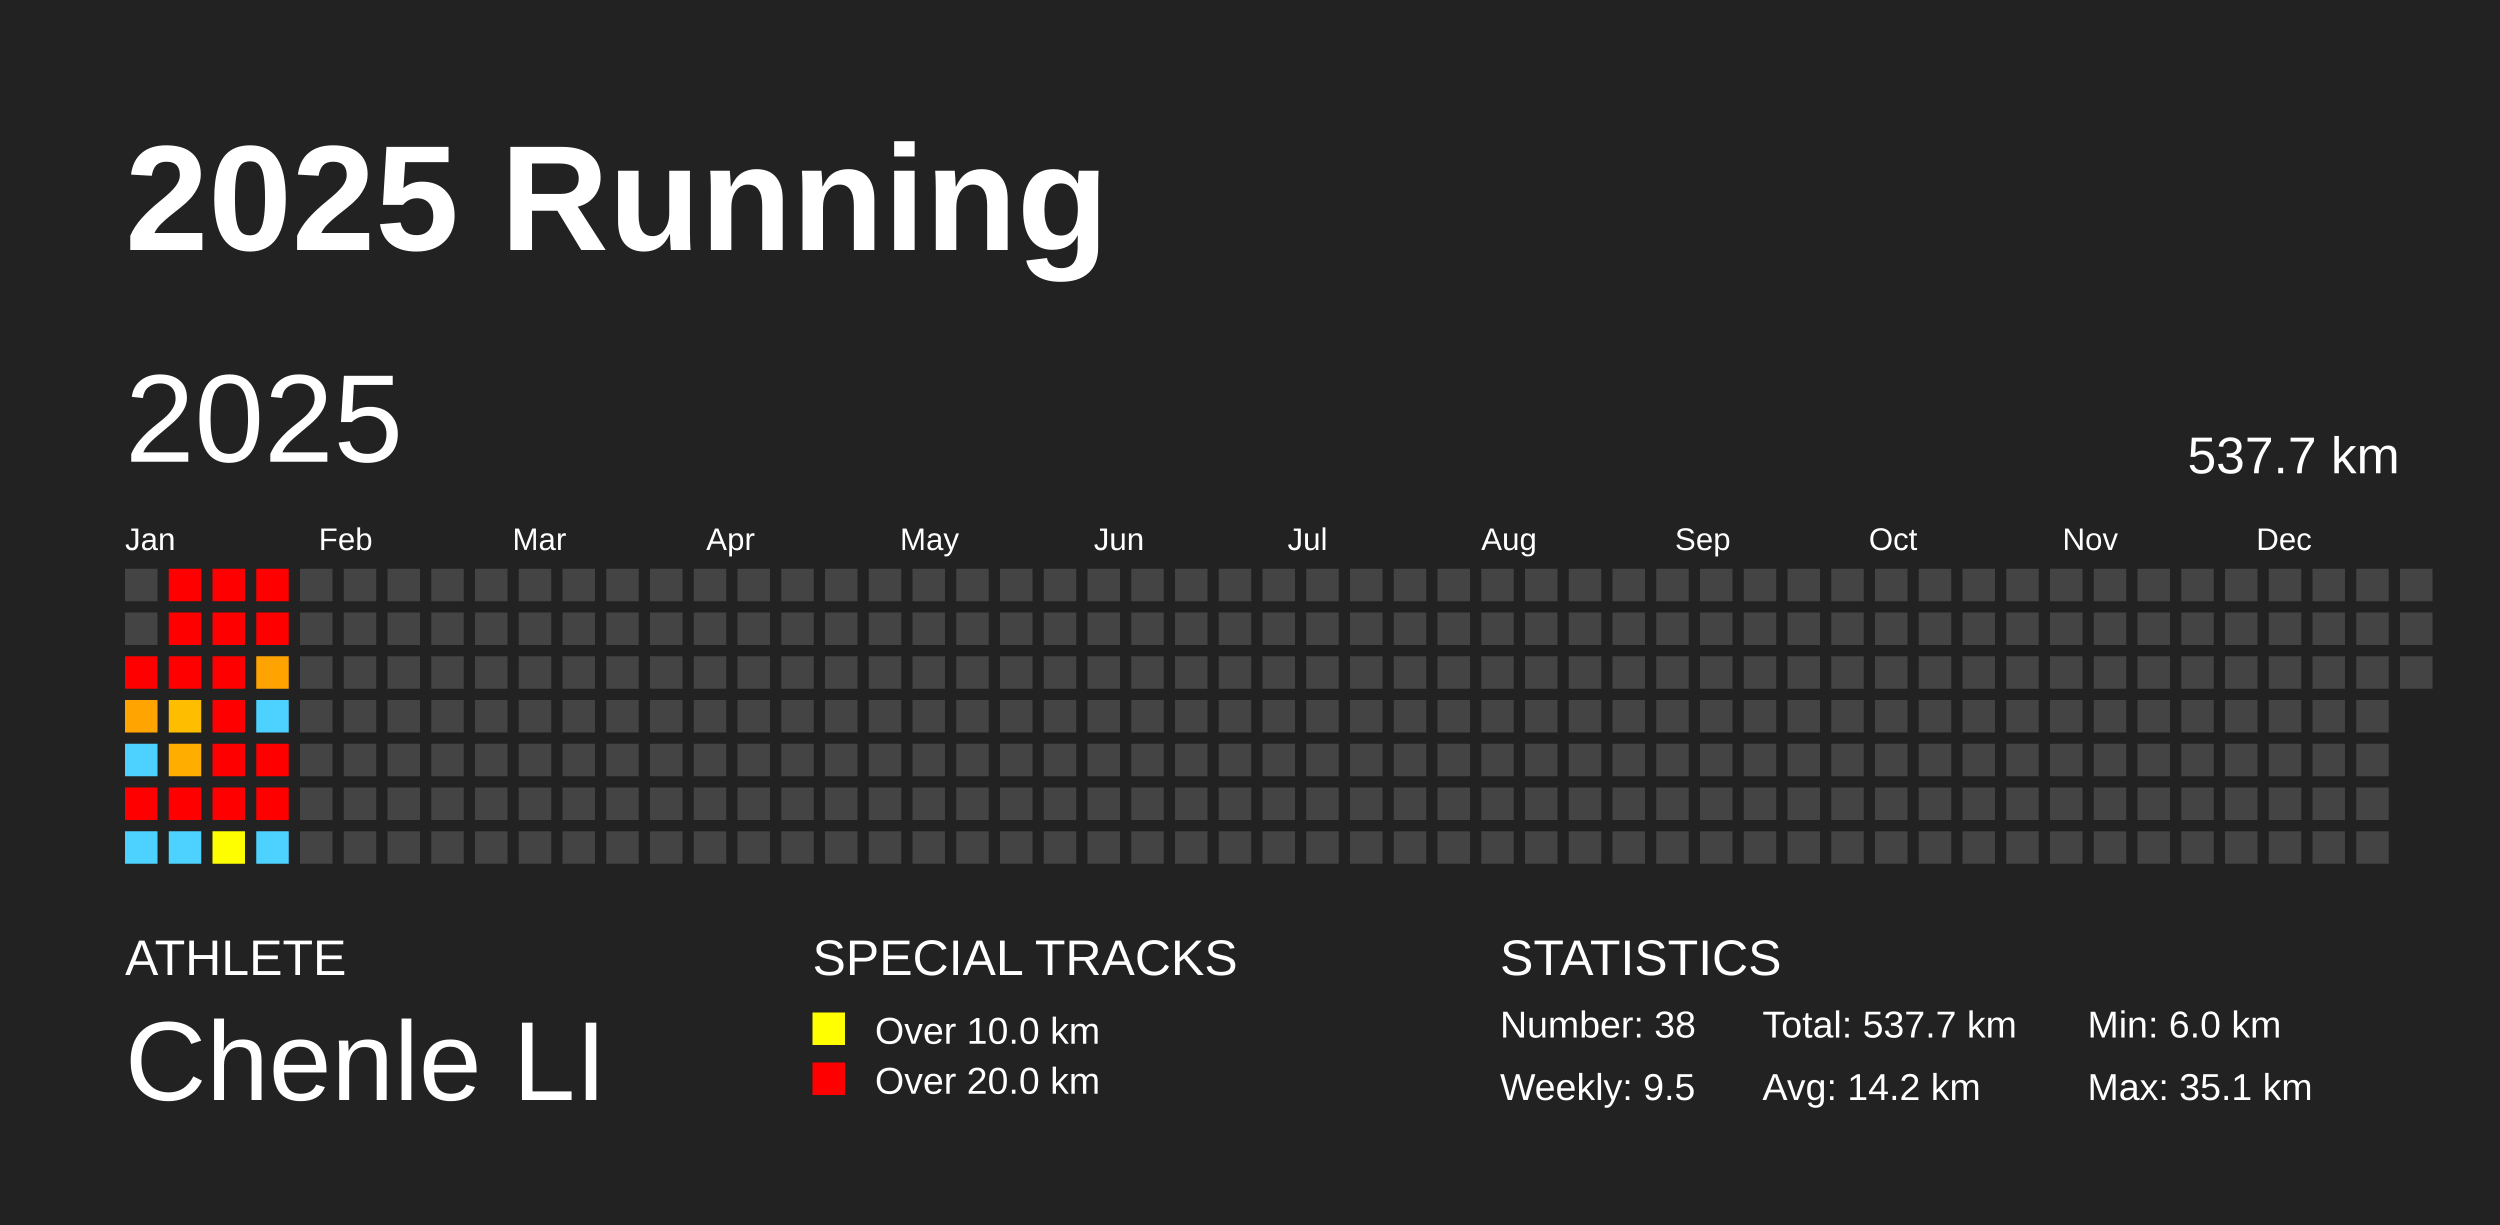
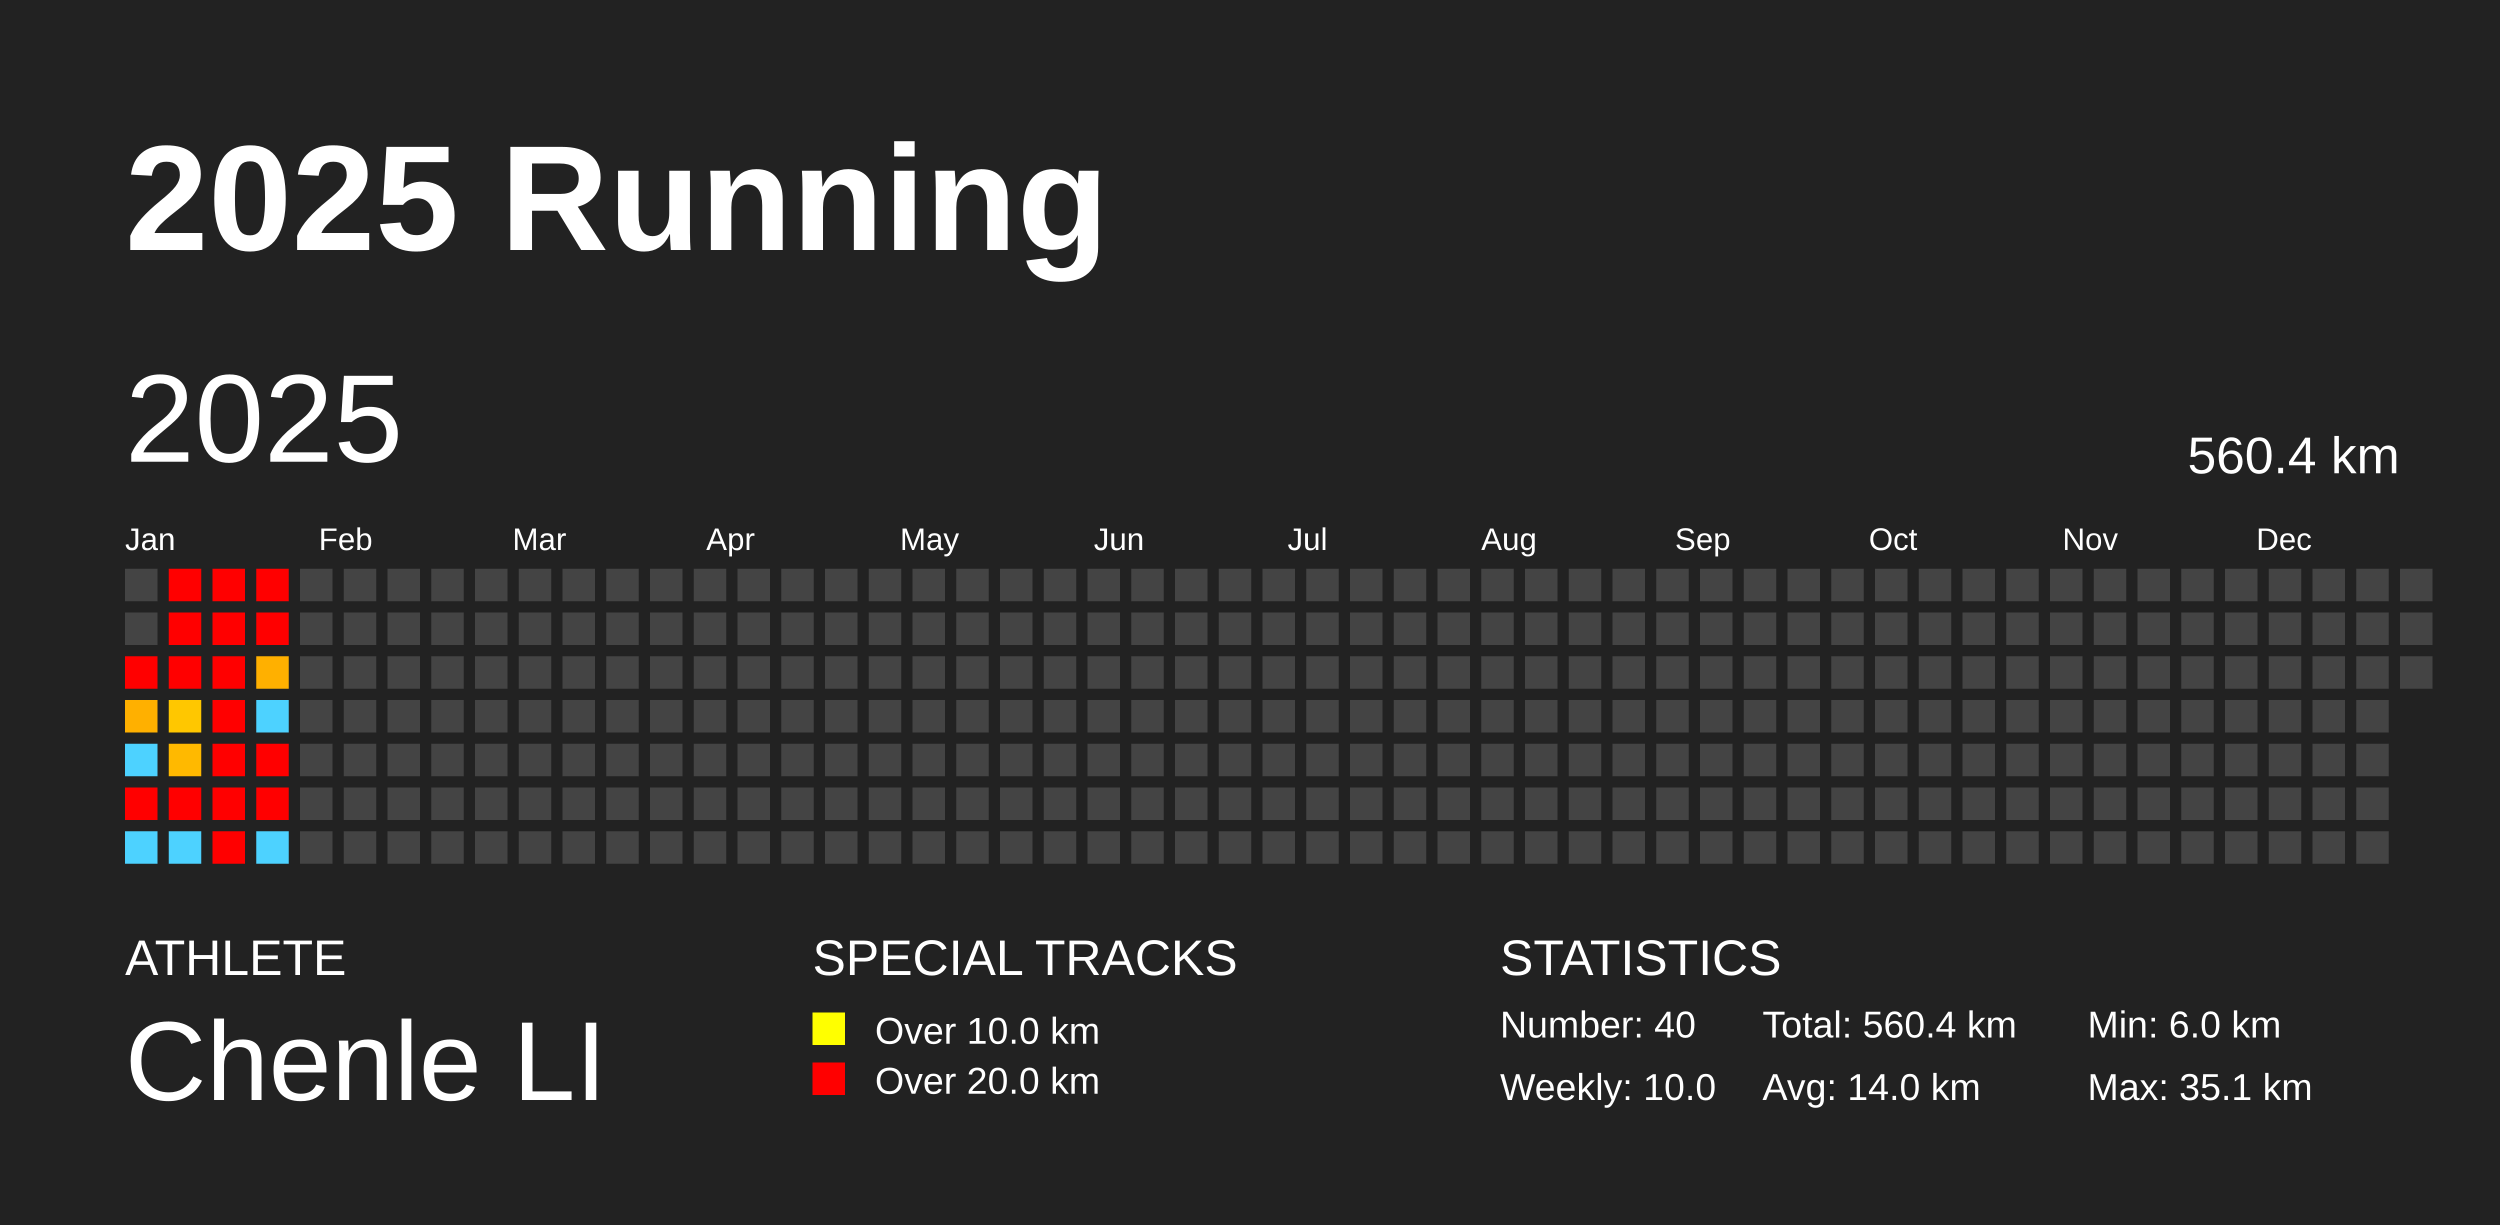
<svg xmlns="http://www.w3.org/2000/svg" baseProfile="full" height="98mm" version="1.1" viewBox="0,0,200,98" width="200mm">
  <defs />
  <rect fill="#222222" height="98" width="200" x="0" y="0" />
  <text fill="#FFFFFF" style="font-size:12px; font-family:Arial; font-weight:bold;" x="10" y="20">2025 Running</text>
  <text fill="#FFFFFF" style="font-size:4px; font-family:Arial" x="10" y="78">ATHLETE</text>
  <text fill="#FFFFFF" style="font-size:9px; font-family:Arial" x="10" y="88">Chenle LI</text>
  <text fill="#FFFFFF" style="font-size:4px; font-family:Arial" x="65" y="78">SPECIAL TRACKS</text>
  <rect fill="yellow" height="2.6" width="2.6" x="65" y="81" />
  <text fill="#FFFFFF" style="font-size:3px; font-family:Arial" x="70" y="83.5">Over 10.0 km</text>
  <rect fill="red" height="2.6" width="2.6" x="65" y="85" />
  <text fill="#FFFFFF" style="font-size:3px; font-family:Arial" x="70" y="87.5">Over 20.0 km</text>
  <text fill="#FFFFFF" style="font-size:4px; font-family:Arial" x="120" y="78">STATISTICS</text>
-   <text fill="#FFFFFF" style="font-size:3px; font-family:Arial" x="120" y="83">Number: 38</text>
-   <text fill="#FFFFFF" style="font-size:3px; font-family:Arial" x="120" y="88">Weekly: 9.5</text>
-   <text fill="#FFFFFF" style="font-size:3px; font-family:Arial" x="141" y="83">Total: 537.7 km</text>
-   <text fill="#FFFFFF" style="font-size:3px; font-family:Arial" x="141" y="88">Avg: 14.2 km</text>
+   <text fill="#FFFFFF" style="font-size:3px; font-family:Arial" x="120" y="83">Number: 40</text>
+   <text fill="#FFFFFF" style="font-size:3px; font-family:Arial" x="120" y="88">Weekly: 10.0</text>
+   <text fill="#FFFFFF" style="font-size:3px; font-family:Arial" x="141" y="83">Total: 560.4 km</text>
+   <text fill="#FFFFFF" style="font-size:3px; font-family:Arial" x="141" y="88">Avg: 14.0 km</text>
  <text fill="#FFFFFF" style="font-size:3px; font-family:Arial" x="167" y="83">Min: 6.0 km</text>
  <text fill="#FFFFFF" style="font-size:3px; font-family:Arial" x="167" y="88">Max: 35.1 km</text>
  <text dominant-baseline="hanging" fill="#FFFFFF" style="font-size:10.0px; font-family:Arial;" x="10" y="30">2025</text>
-   <text dominant-baseline="hanging" fill="#FFFFFF" style="font-size:4.125px; font-family:Arial;" x="175" y="35">537.7 km</text>
+   <text dominant-baseline="hanging" fill="#FFFFFF" style="font-size:4.125px; font-family:Arial;" x="175" y="35">560.4 km</text>
  <text fill="#FFFFFF" style="font-size:2.5px; font-family:Arial" x="10.0" y="44">Jan</text>
  <text fill="#FFFFFF" style="font-size:2.5px; font-family:Arial" x="25.5" y="44">Feb</text>
  <text fill="#FFFFFF" style="font-size:2.5px; font-family:Arial" x="41.0" y="44">Mar</text>
  <text fill="#FFFFFF" style="font-size:2.5px; font-family:Arial" x="56.5" y="44">Apr</text>
  <text fill="#FFFFFF" style="font-size:2.5px; font-family:Arial" x="72.0" y="44">May</text>
  <text fill="#FFFFFF" style="font-size:2.5px; font-family:Arial" x="87.5" y="44">Jun</text>
  <text fill="#FFFFFF" style="font-size:2.5px; font-family:Arial" x="103.0" y="44">Jul</text>
  <text fill="#FFFFFF" style="font-size:2.5px; font-family:Arial" x="118.5" y="44">Aug</text>
  <text fill="#FFFFFF" style="font-size:2.5px; font-family:Arial" x="134.0" y="44">Sep</text>
  <text fill="#FFFFFF" style="font-size:2.5px; font-family:Arial" x="149.5" y="44">Oct</text>
  <text fill="#FFFFFF" style="font-size:2.5px; font-family:Arial" x="165.0" y="44">Nov</text>
  <text fill="#FFFFFF" style="font-size:2.5px; font-family:Arial" x="180.5" y="44">Dec</text>
  <rect fill="#444444" height="2.6" width="2.6" x="10.0" y="45.5" />
  <rect fill="#444444" height="2.6" width="2.6" x="10.0" y="49.0" />
  <rect fill="red" height="2.6" width="2.6" x="10.0" y="52.5" />
-   <rect fill="#ffa400" height="2.6" width="2.6" x="10.0" y="56.0" />
+   <rect fill="#ffb000" height="2.6" width="2.6" x="10.0" y="56.0" />
  <rect fill="#4dd2ff" height="2.6" width="2.6" x="10.0" y="59.5" />
  <rect fill="red" height="2.6" width="2.6" x="10.0" y="63.0" />
  <rect fill="#4dd2ff" height="2.6" width="2.6" x="10.0" y="66.5" />
  <rect fill="red" height="2.6" width="2.6" x="13.5" y="45.5" />
  <rect fill="red" height="2.6" width="2.6" x="13.5" y="49.0" />
  <rect fill="red" height="2.6" width="2.6" x="13.5" y="52.5" />
-   <rect fill="#ffbd00" height="2.6" width="2.6" x="13.5" y="56.0" />
-   <rect fill="#ffae00" height="2.6" width="2.6" x="13.5" y="59.5" />
+   <rect fill="#ffc700" height="2.6" width="2.6" x="13.5" y="56.0" />
+   <rect fill="#ffb900" height="2.6" width="2.6" x="13.5" y="59.5" />
  <rect fill="red" height="2.6" width="2.6" x="13.5" y="63.0" />
  <rect fill="#4dd2ff" height="2.6" width="2.6" x="13.5" y="66.5" />
  <rect fill="red" height="2.6" width="2.6" x="17.0" y="45.5" />
  <rect fill="red" height="2.6" width="2.6" x="17.0" y="49.0" />
  <rect fill="red" height="2.6" width="2.6" x="17.0" y="52.5" />
  <rect fill="red" height="2.6" width="2.6" x="17.0" y="56.0" />
  <rect fill="red" height="2.6" width="2.6" x="17.0" y="59.5" />
  <rect fill="red" height="2.6" width="2.6" x="17.0" y="63.0" />
-   <rect fill="#fffe00" height="2.6" width="2.6" x="17.0" y="66.5" />
+   <rect fill="red" height="2.6" width="2.6" x="17.0" y="66.5" />
  <rect fill="red" height="2.6" width="2.6" x="20.5" y="45.5" />
  <rect fill="red" height="2.6" width="2.6" x="20.5" y="49.0" />
-   <rect fill="#ffa300" height="2.6" width="2.6" x="20.5" y="52.5" />
+   <rect fill="#ffb000" height="2.6" width="2.6" x="20.5" y="52.5" />
  <rect fill="#4dd2ff" height="2.6" width="2.6" x="20.5" y="56.0" />
  <rect fill="red" height="2.6" width="2.6" x="20.5" y="59.5" />
  <rect fill="red" height="2.6" width="2.6" x="20.5" y="63.0" />
  <rect fill="#4dd2ff" height="2.6" width="2.6" x="20.5" y="66.5" />
  <rect fill="#444444" height="2.6" width="2.6" x="24.0" y="45.5" />
  <rect fill="#444444" height="2.6" width="2.6" x="24.0" y="49.0" />
  <rect fill="#444444" height="2.6" width="2.6" x="24.0" y="52.5" />
  <rect fill="#444444" height="2.6" width="2.6" x="24.0" y="56.0" />
  <rect fill="#444444" height="2.6" width="2.6" x="24.0" y="59.5" />
  <rect fill="#444444" height="2.6" width="2.6" x="24.0" y="63.0" />
  <rect fill="#444444" height="2.6" width="2.6" x="24.0" y="66.5" />
  <rect fill="#444444" height="2.6" width="2.6" x="27.5" y="45.5" />
  <rect fill="#444444" height="2.6" width="2.6" x="27.5" y="49.0" />
  <rect fill="#444444" height="2.6" width="2.6" x="27.5" y="52.5" />
  <rect fill="#444444" height="2.6" width="2.6" x="27.5" y="56.0" />
  <rect fill="#444444" height="2.6" width="2.6" x="27.5" y="59.5" />
  <rect fill="#444444" height="2.6" width="2.6" x="27.5" y="63.0" />
  <rect fill="#444444" height="2.6" width="2.6" x="27.5" y="66.5" />
  <rect fill="#444444" height="2.6" width="2.6" x="31.0" y="45.5" />
  <rect fill="#444444" height="2.6" width="2.6" x="31.0" y="49.0" />
  <rect fill="#444444" height="2.6" width="2.6" x="31.0" y="52.5" />
  <rect fill="#444444" height="2.6" width="2.6" x="31.0" y="56.0" />
  <rect fill="#444444" height="2.6" width="2.6" x="31.0" y="59.5" />
  <rect fill="#444444" height="2.6" width="2.6" x="31.0" y="63.0" />
  <rect fill="#444444" height="2.6" width="2.6" x="31.0" y="66.5" />
  <rect fill="#444444" height="2.6" width="2.6" x="34.5" y="45.5" />
  <rect fill="#444444" height="2.6" width="2.6" x="34.5" y="49.0" />
  <rect fill="#444444" height="2.6" width="2.6" x="34.5" y="52.5" />
  <rect fill="#444444" height="2.6" width="2.6" x="34.5" y="56.0" />
  <rect fill="#444444" height="2.6" width="2.6" x="34.5" y="59.5" />
  <rect fill="#444444" height="2.6" width="2.6" x="34.5" y="63.0" />
  <rect fill="#444444" height="2.6" width="2.6" x="34.5" y="66.5" />
  <rect fill="#444444" height="2.6" width="2.6" x="38.0" y="45.5" />
  <rect fill="#444444" height="2.6" width="2.6" x="38.0" y="49.0" />
  <rect fill="#444444" height="2.6" width="2.6" x="38.0" y="52.5" />
  <rect fill="#444444" height="2.6" width="2.6" x="38.0" y="56.0" />
  <rect fill="#444444" height="2.6" width="2.6" x="38.0" y="59.5" />
  <rect fill="#444444" height="2.6" width="2.6" x="38.0" y="63.0" />
  <rect fill="#444444" height="2.6" width="2.6" x="38.0" y="66.5" />
  <rect fill="#444444" height="2.6" width="2.6" x="41.5" y="45.5" />
  <rect fill="#444444" height="2.6" width="2.6" x="41.5" y="49.0" />
  <rect fill="#444444" height="2.6" width="2.6" x="41.5" y="52.5" />
  <rect fill="#444444" height="2.6" width="2.6" x="41.5" y="56.0" />
  <rect fill="#444444" height="2.6" width="2.6" x="41.5" y="59.5" />
  <rect fill="#444444" height="2.6" width="2.6" x="41.5" y="63.0" />
  <rect fill="#444444" height="2.6" width="2.6" x="41.5" y="66.5" />
  <rect fill="#444444" height="2.6" width="2.6" x="45.0" y="45.5" />
  <rect fill="#444444" height="2.6" width="2.6" x="45.0" y="49.0" />
  <rect fill="#444444" height="2.6" width="2.6" x="45.0" y="52.5" />
  <rect fill="#444444" height="2.6" width="2.6" x="45.0" y="56.0" />
  <rect fill="#444444" height="2.6" width="2.6" x="45.0" y="59.5" />
  <rect fill="#444444" height="2.6" width="2.6" x="45.0" y="63.0" />
  <rect fill="#444444" height="2.6" width="2.6" x="45.0" y="66.5" />
  <rect fill="#444444" height="2.6" width="2.6" x="48.5" y="45.5" />
  <rect fill="#444444" height="2.6" width="2.6" x="48.5" y="49.0" />
  <rect fill="#444444" height="2.6" width="2.6" x="48.5" y="52.5" />
  <rect fill="#444444" height="2.6" width="2.6" x="48.5" y="56.0" />
  <rect fill="#444444" height="2.6" width="2.6" x="48.5" y="59.5" />
  <rect fill="#444444" height="2.6" width="2.6" x="48.5" y="63.0" />
  <rect fill="#444444" height="2.6" width="2.6" x="48.5" y="66.5" />
  <rect fill="#444444" height="2.6" width="2.6" x="52.0" y="45.5" />
  <rect fill="#444444" height="2.6" width="2.6" x="52.0" y="49.0" />
  <rect fill="#444444" height="2.6" width="2.6" x="52.0" y="52.5" />
  <rect fill="#444444" height="2.6" width="2.6" x="52.0" y="56.0" />
  <rect fill="#444444" height="2.6" width="2.6" x="52.0" y="59.5" />
  <rect fill="#444444" height="2.6" width="2.6" x="52.0" y="63.0" />
  <rect fill="#444444" height="2.6" width="2.6" x="52.0" y="66.5" />
  <rect fill="#444444" height="2.6" width="2.6" x="55.5" y="45.5" />
  <rect fill="#444444" height="2.6" width="2.6" x="55.5" y="49.0" />
  <rect fill="#444444" height="2.6" width="2.6" x="55.5" y="52.5" />
  <rect fill="#444444" height="2.6" width="2.6" x="55.5" y="56.0" />
  <rect fill="#444444" height="2.6" width="2.6" x="55.5" y="59.5" />
  <rect fill="#444444" height="2.6" width="2.6" x="55.5" y="63.0" />
  <rect fill="#444444" height="2.6" width="2.6" x="55.5" y="66.5" />
  <rect fill="#444444" height="2.6" width="2.6" x="59.0" y="45.5" />
  <rect fill="#444444" height="2.6" width="2.6" x="59.0" y="49.0" />
  <rect fill="#444444" height="2.6" width="2.6" x="59.0" y="52.5" />
  <rect fill="#444444" height="2.6" width="2.6" x="59.0" y="56.0" />
  <rect fill="#444444" height="2.6" width="2.6" x="59.0" y="59.5" />
  <rect fill="#444444" height="2.6" width="2.6" x="59.0" y="63.0" />
  <rect fill="#444444" height="2.6" width="2.6" x="59.0" y="66.5" />
  <rect fill="#444444" height="2.6" width="2.6" x="62.5" y="45.5" />
  <rect fill="#444444" height="2.6" width="2.6" x="62.5" y="49.0" />
  <rect fill="#444444" height="2.6" width="2.6" x="62.5" y="52.5" />
  <rect fill="#444444" height="2.6" width="2.6" x="62.5" y="56.0" />
  <rect fill="#444444" height="2.6" width="2.6" x="62.5" y="59.5" />
  <rect fill="#444444" height="2.6" width="2.6" x="62.5" y="63.0" />
  <rect fill="#444444" height="2.6" width="2.6" x="62.5" y="66.5" />
  <rect fill="#444444" height="2.6" width="2.6" x="66.0" y="45.5" />
  <rect fill="#444444" height="2.6" width="2.6" x="66.0" y="49.0" />
  <rect fill="#444444" height="2.6" width="2.6" x="66.0" y="52.5" />
  <rect fill="#444444" height="2.6" width="2.6" x="66.0" y="56.0" />
  <rect fill="#444444" height="2.6" width="2.6" x="66.0" y="59.5" />
  <rect fill="#444444" height="2.6" width="2.6" x="66.0" y="63.0" />
  <rect fill="#444444" height="2.6" width="2.6" x="66.0" y="66.5" />
  <rect fill="#444444" height="2.6" width="2.6" x="69.5" y="45.5" />
  <rect fill="#444444" height="2.6" width="2.6" x="69.5" y="49.0" />
  <rect fill="#444444" height="2.6" width="2.6" x="69.5" y="52.5" />
  <rect fill="#444444" height="2.6" width="2.6" x="69.5" y="56.0" />
  <rect fill="#444444" height="2.6" width="2.6" x="69.5" y="59.5" />
  <rect fill="#444444" height="2.6" width="2.6" x="69.5" y="63.0" />
  <rect fill="#444444" height="2.6" width="2.6" x="69.5" y="66.5" />
  <rect fill="#444444" height="2.6" width="2.6" x="73.0" y="45.5" />
  <rect fill="#444444" height="2.6" width="2.6" x="73.0" y="49.0" />
  <rect fill="#444444" height="2.6" width="2.6" x="73.0" y="52.5" />
  <rect fill="#444444" height="2.6" width="2.6" x="73.0" y="56.0" />
  <rect fill="#444444" height="2.6" width="2.6" x="73.0" y="59.5" />
  <rect fill="#444444" height="2.6" width="2.6" x="73.0" y="63.0" />
  <rect fill="#444444" height="2.6" width="2.6" x="73.0" y="66.5" />
  <rect fill="#444444" height="2.6" width="2.6" x="76.5" y="45.5" />
  <rect fill="#444444" height="2.6" width="2.6" x="76.5" y="49.0" />
  <rect fill="#444444" height="2.6" width="2.6" x="76.5" y="52.5" />
  <rect fill="#444444" height="2.6" width="2.6" x="76.5" y="56.0" />
  <rect fill="#444444" height="2.6" width="2.6" x="76.5" y="59.5" />
  <rect fill="#444444" height="2.6" width="2.6" x="76.5" y="63.0" />
  <rect fill="#444444" height="2.6" width="2.6" x="76.5" y="66.5" />
  <rect fill="#444444" height="2.6" width="2.6" x="80.0" y="45.5" />
  <rect fill="#444444" height="2.6" width="2.6" x="80.0" y="49.0" />
  <rect fill="#444444" height="2.6" width="2.6" x="80.0" y="52.5" />
  <rect fill="#444444" height="2.6" width="2.6" x="80.0" y="56.0" />
  <rect fill="#444444" height="2.6" width="2.6" x="80.0" y="59.5" />
  <rect fill="#444444" height="2.6" width="2.6" x="80.0" y="63.0" />
  <rect fill="#444444" height="2.6" width="2.6" x="80.0" y="66.5" />
  <rect fill="#444444" height="2.6" width="2.6" x="83.5" y="45.5" />
  <rect fill="#444444" height="2.6" width="2.6" x="83.5" y="49.0" />
  <rect fill="#444444" height="2.6" width="2.6" x="83.5" y="52.5" />
  <rect fill="#444444" height="2.6" width="2.6" x="83.5" y="56.0" />
  <rect fill="#444444" height="2.6" width="2.6" x="83.5" y="59.5" />
  <rect fill="#444444" height="2.6" width="2.6" x="83.5" y="63.0" />
  <rect fill="#444444" height="2.6" width="2.6" x="83.5" y="66.5" />
  <rect fill="#444444" height="2.6" width="2.6" x="87.0" y="45.5" />
  <rect fill="#444444" height="2.6" width="2.6" x="87.0" y="49.0" />
  <rect fill="#444444" height="2.6" width="2.6" x="87.0" y="52.5" />
  <rect fill="#444444" height="2.6" width="2.6" x="87.0" y="56.0" />
  <rect fill="#444444" height="2.6" width="2.6" x="87.0" y="59.5" />
  <rect fill="#444444" height="2.6" width="2.6" x="87.0" y="63.0" />
  <rect fill="#444444" height="2.6" width="2.6" x="87.0" y="66.5" />
  <rect fill="#444444" height="2.6" width="2.6" x="90.5" y="45.5" />
  <rect fill="#444444" height="2.6" width="2.6" x="90.5" y="49.0" />
  <rect fill="#444444" height="2.6" width="2.6" x="90.5" y="52.5" />
  <rect fill="#444444" height="2.6" width="2.6" x="90.5" y="56.0" />
  <rect fill="#444444" height="2.6" width="2.6" x="90.5" y="59.5" />
  <rect fill="#444444" height="2.6" width="2.6" x="90.5" y="63.0" />
  <rect fill="#444444" height="2.6" width="2.6" x="90.5" y="66.5" />
  <rect fill="#444444" height="2.6" width="2.6" x="94.0" y="45.5" />
  <rect fill="#444444" height="2.6" width="2.6" x="94.0" y="49.0" />
  <rect fill="#444444" height="2.6" width="2.6" x="94.0" y="52.5" />
  <rect fill="#444444" height="2.6" width="2.6" x="94.0" y="56.0" />
  <rect fill="#444444" height="2.6" width="2.6" x="94.0" y="59.5" />
  <rect fill="#444444" height="2.6" width="2.6" x="94.0" y="63.0" />
  <rect fill="#444444" height="2.6" width="2.6" x="94.0" y="66.5" />
  <rect fill="#444444" height="2.6" width="2.6" x="97.5" y="45.5" />
  <rect fill="#444444" height="2.6" width="2.6" x="97.5" y="49.0" />
  <rect fill="#444444" height="2.6" width="2.6" x="97.5" y="52.5" />
  <rect fill="#444444" height="2.6" width="2.6" x="97.5" y="56.0" />
  <rect fill="#444444" height="2.6" width="2.6" x="97.5" y="59.5" />
  <rect fill="#444444" height="2.6" width="2.6" x="97.5" y="63.0" />
  <rect fill="#444444" height="2.6" width="2.6" x="97.5" y="66.5" />
  <rect fill="#444444" height="2.6" width="2.6" x="101.0" y="45.5" />
  <rect fill="#444444" height="2.6" width="2.6" x="101.0" y="49.0" />
  <rect fill="#444444" height="2.6" width="2.6" x="101.0" y="52.5" />
  <rect fill="#444444" height="2.6" width="2.6" x="101.0" y="56.0" />
  <rect fill="#444444" height="2.6" width="2.6" x="101.0" y="59.5" />
  <rect fill="#444444" height="2.6" width="2.6" x="101.0" y="63.0" />
  <rect fill="#444444" height="2.6" width="2.6" x="101.0" y="66.5" />
  <rect fill="#444444" height="2.6" width="2.6" x="104.5" y="45.5" />
  <rect fill="#444444" height="2.6" width="2.6" x="104.5" y="49.0" />
  <rect fill="#444444" height="2.6" width="2.6" x="104.5" y="52.5" />
  <rect fill="#444444" height="2.6" width="2.6" x="104.5" y="56.0" />
  <rect fill="#444444" height="2.6" width="2.6" x="104.5" y="59.5" />
  <rect fill="#444444" height="2.6" width="2.6" x="104.5" y="63.0" />
  <rect fill="#444444" height="2.6" width="2.6" x="104.5" y="66.5" />
  <rect fill="#444444" height="2.6" width="2.6" x="108.0" y="45.5" />
  <rect fill="#444444" height="2.6" width="2.6" x="108.0" y="49.0" />
  <rect fill="#444444" height="2.6" width="2.6" x="108.0" y="52.5" />
  <rect fill="#444444" height="2.6" width="2.6" x="108.0" y="56.0" />
  <rect fill="#444444" height="2.6" width="2.6" x="108.0" y="59.5" />
  <rect fill="#444444" height="2.6" width="2.6" x="108.0" y="63.0" />
  <rect fill="#444444" height="2.6" width="2.6" x="108.0" y="66.5" />
  <rect fill="#444444" height="2.6" width="2.6" x="111.5" y="45.5" />
  <rect fill="#444444" height="2.6" width="2.6" x="111.5" y="49.0" />
  <rect fill="#444444" height="2.6" width="2.6" x="111.5" y="52.5" />
  <rect fill="#444444" height="2.6" width="2.6" x="111.5" y="56.0" />
  <rect fill="#444444" height="2.6" width="2.6" x="111.5" y="59.5" />
  <rect fill="#444444" height="2.6" width="2.6" x="111.5" y="63.0" />
  <rect fill="#444444" height="2.6" width="2.6" x="111.5" y="66.5" />
  <rect fill="#444444" height="2.6" width="2.6" x="115.0" y="45.5" />
  <rect fill="#444444" height="2.6" width="2.6" x="115.0" y="49.0" />
  <rect fill="#444444" height="2.6" width="2.6" x="115.0" y="52.5" />
  <rect fill="#444444" height="2.6" width="2.6" x="115.0" y="56.0" />
  <rect fill="#444444" height="2.6" width="2.6" x="115.0" y="59.5" />
  <rect fill="#444444" height="2.6" width="2.6" x="115.0" y="63.0" />
  <rect fill="#444444" height="2.6" width="2.6" x="115.0" y="66.5" />
  <rect fill="#444444" height="2.6" width="2.6" x="118.5" y="45.5" />
  <rect fill="#444444" height="2.6" width="2.6" x="118.5" y="49.0" />
  <rect fill="#444444" height="2.6" width="2.6" x="118.5" y="52.5" />
  <rect fill="#444444" height="2.6" width="2.6" x="118.5" y="56.0" />
  <rect fill="#444444" height="2.6" width="2.6" x="118.5" y="59.5" />
  <rect fill="#444444" height="2.6" width="2.6" x="118.5" y="63.0" />
  <rect fill="#444444" height="2.6" width="2.6" x="118.5" y="66.5" />
  <rect fill="#444444" height="2.6" width="2.6" x="122.0" y="45.5" />
  <rect fill="#444444" height="2.6" width="2.6" x="122.0" y="49.0" />
  <rect fill="#444444" height="2.6" width="2.6" x="122.0" y="52.5" />
  <rect fill="#444444" height="2.6" width="2.6" x="122.0" y="56.0" />
  <rect fill="#444444" height="2.6" width="2.6" x="122.0" y="59.5" />
  <rect fill="#444444" height="2.6" width="2.6" x="122.0" y="63.0" />
  <rect fill="#444444" height="2.6" width="2.6" x="122.0" y="66.5" />
  <rect fill="#444444" height="2.6" width="2.6" x="125.5" y="45.5" />
  <rect fill="#444444" height="2.6" width="2.6" x="125.5" y="49.0" />
  <rect fill="#444444" height="2.6" width="2.6" x="125.5" y="52.5" />
  <rect fill="#444444" height="2.6" width="2.6" x="125.5" y="56.0" />
  <rect fill="#444444" height="2.6" width="2.6" x="125.5" y="59.5" />
  <rect fill="#444444" height="2.6" width="2.6" x="125.5" y="63.0" />
  <rect fill="#444444" height="2.6" width="2.6" x="125.5" y="66.5" />
  <rect fill="#444444" height="2.6" width="2.6" x="129.0" y="45.5" />
  <rect fill="#444444" height="2.6" width="2.6" x="129.0" y="49.0" />
  <rect fill="#444444" height="2.6" width="2.6" x="129.0" y="52.5" />
  <rect fill="#444444" height="2.6" width="2.6" x="129.0" y="56.0" />
  <rect fill="#444444" height="2.6" width="2.6" x="129.0" y="59.5" />
  <rect fill="#444444" height="2.6" width="2.6" x="129.0" y="63.0" />
  <rect fill="#444444" height="2.6" width="2.6" x="129.0" y="66.5" />
  <rect fill="#444444" height="2.6" width="2.6" x="132.5" y="45.5" />
  <rect fill="#444444" height="2.6" width="2.6" x="132.5" y="49.0" />
  <rect fill="#444444" height="2.6" width="2.6" x="132.5" y="52.5" />
  <rect fill="#444444" height="2.6" width="2.6" x="132.5" y="56.0" />
  <rect fill="#444444" height="2.6" width="2.6" x="132.5" y="59.5" />
  <rect fill="#444444" height="2.6" width="2.6" x="132.5" y="63.0" />
  <rect fill="#444444" height="2.6" width="2.6" x="132.5" y="66.5" />
  <rect fill="#444444" height="2.6" width="2.6" x="136.0" y="45.5" />
  <rect fill="#444444" height="2.6" width="2.6" x="136.0" y="49.0" />
  <rect fill="#444444" height="2.6" width="2.6" x="136.0" y="52.5" />
  <rect fill="#444444" height="2.6" width="2.6" x="136.0" y="56.0" />
  <rect fill="#444444" height="2.6" width="2.6" x="136.0" y="59.5" />
  <rect fill="#444444" height="2.6" width="2.6" x="136.0" y="63.0" />
  <rect fill="#444444" height="2.6" width="2.6" x="136.0" y="66.5" />
  <rect fill="#444444" height="2.6" width="2.6" x="139.5" y="45.5" />
  <rect fill="#444444" height="2.6" width="2.6" x="139.5" y="49.0" />
  <rect fill="#444444" height="2.6" width="2.6" x="139.5" y="52.5" />
  <rect fill="#444444" height="2.6" width="2.6" x="139.5" y="56.0" />
  <rect fill="#444444" height="2.6" width="2.6" x="139.5" y="59.5" />
  <rect fill="#444444" height="2.6" width="2.6" x="139.5" y="63.0" />
  <rect fill="#444444" height="2.6" width="2.6" x="139.5" y="66.5" />
  <rect fill="#444444" height="2.6" width="2.6" x="143.0" y="45.5" />
  <rect fill="#444444" height="2.6" width="2.6" x="143.0" y="49.0" />
  <rect fill="#444444" height="2.6" width="2.6" x="143.0" y="52.5" />
  <rect fill="#444444" height="2.6" width="2.6" x="143.0" y="56.0" />
  <rect fill="#444444" height="2.6" width="2.6" x="143.0" y="59.5" />
  <rect fill="#444444" height="2.6" width="2.6" x="143.0" y="63.0" />
  <rect fill="#444444" height="2.6" width="2.6" x="143.0" y="66.5" />
  <rect fill="#444444" height="2.6" width="2.6" x="146.5" y="45.5" />
  <rect fill="#444444" height="2.6" width="2.6" x="146.5" y="49.0" />
  <rect fill="#444444" height="2.6" width="2.6" x="146.5" y="52.5" />
  <rect fill="#444444" height="2.6" width="2.6" x="146.5" y="56.0" />
  <rect fill="#444444" height="2.6" width="2.6" x="146.5" y="59.5" />
  <rect fill="#444444" height="2.6" width="2.6" x="146.5" y="63.0" />
  <rect fill="#444444" height="2.6" width="2.6" x="146.5" y="66.5" />
  <rect fill="#444444" height="2.6" width="2.6" x="150.0" y="45.5" />
  <rect fill="#444444" height="2.6" width="2.6" x="150.0" y="49.0" />
  <rect fill="#444444" height="2.6" width="2.6" x="150.0" y="52.5" />
  <rect fill="#444444" height="2.6" width="2.6" x="150.0" y="56.0" />
  <rect fill="#444444" height="2.6" width="2.6" x="150.0" y="59.5" />
  <rect fill="#444444" height="2.6" width="2.6" x="150.0" y="63.0" />
  <rect fill="#444444" height="2.6" width="2.6" x="150.0" y="66.5" />
  <rect fill="#444444" height="2.6" width="2.6" x="153.5" y="45.5" />
  <rect fill="#444444" height="2.6" width="2.6" x="153.5" y="49.0" />
  <rect fill="#444444" height="2.6" width="2.6" x="153.5" y="52.5" />
  <rect fill="#444444" height="2.6" width="2.6" x="153.5" y="56.0" />
  <rect fill="#444444" height="2.6" width="2.6" x="153.5" y="59.5" />
  <rect fill="#444444" height="2.6" width="2.6" x="153.5" y="63.0" />
  <rect fill="#444444" height="2.6" width="2.6" x="153.5" y="66.5" />
  <rect fill="#444444" height="2.6" width="2.6" x="157.0" y="45.5" />
  <rect fill="#444444" height="2.6" width="2.6" x="157.0" y="49.0" />
  <rect fill="#444444" height="2.6" width="2.6" x="157.0" y="52.5" />
  <rect fill="#444444" height="2.6" width="2.6" x="157.0" y="56.0" />
  <rect fill="#444444" height="2.6" width="2.6" x="157.0" y="59.5" />
  <rect fill="#444444" height="2.6" width="2.6" x="157.0" y="63.0" />
  <rect fill="#444444" height="2.6" width="2.6" x="157.0" y="66.5" />
  <rect fill="#444444" height="2.6" width="2.6" x="160.5" y="45.5" />
  <rect fill="#444444" height="2.6" width="2.6" x="160.5" y="49.0" />
  <rect fill="#444444" height="2.6" width="2.6" x="160.5" y="52.5" />
  <rect fill="#444444" height="2.6" width="2.6" x="160.5" y="56.0" />
  <rect fill="#444444" height="2.6" width="2.6" x="160.5" y="59.5" />
  <rect fill="#444444" height="2.6" width="2.6" x="160.5" y="63.0" />
  <rect fill="#444444" height="2.6" width="2.6" x="160.5" y="66.5" />
  <rect fill="#444444" height="2.6" width="2.6" x="164.0" y="45.5" />
  <rect fill="#444444" height="2.6" width="2.6" x="164.0" y="49.0" />
  <rect fill="#444444" height="2.6" width="2.6" x="164.0" y="52.5" />
  <rect fill="#444444" height="2.6" width="2.6" x="164.0" y="56.0" />
  <rect fill="#444444" height="2.6" width="2.6" x="164.0" y="59.5" />
  <rect fill="#444444" height="2.6" width="2.6" x="164.0" y="63.0" />
  <rect fill="#444444" height="2.6" width="2.6" x="164.0" y="66.5" />
  <rect fill="#444444" height="2.6" width="2.6" x="167.5" y="45.5" />
  <rect fill="#444444" height="2.6" width="2.6" x="167.5" y="49.0" />
  <rect fill="#444444" height="2.6" width="2.6" x="167.5" y="52.5" />
  <rect fill="#444444" height="2.6" width="2.6" x="167.5" y="56.0" />
  <rect fill="#444444" height="2.6" width="2.6" x="167.5" y="59.5" />
  <rect fill="#444444" height="2.6" width="2.6" x="167.5" y="63.0" />
  <rect fill="#444444" height="2.6" width="2.6" x="167.5" y="66.5" />
  <rect fill="#444444" height="2.6" width="2.6" x="171.0" y="45.5" />
  <rect fill="#444444" height="2.6" width="2.6" x="171.0" y="49.0" />
  <rect fill="#444444" height="2.6" width="2.6" x="171.0" y="52.5" />
  <rect fill="#444444" height="2.6" width="2.6" x="171.0" y="56.0" />
  <rect fill="#444444" height="2.6" width="2.6" x="171.0" y="59.5" />
  <rect fill="#444444" height="2.6" width="2.6" x="171.0" y="63.0" />
  <rect fill="#444444" height="2.6" width="2.6" x="171.0" y="66.5" />
  <rect fill="#444444" height="2.6" width="2.6" x="174.5" y="45.5" />
  <rect fill="#444444" height="2.6" width="2.6" x="174.5" y="49.0" />
  <rect fill="#444444" height="2.6" width="2.6" x="174.5" y="52.5" />
  <rect fill="#444444" height="2.6" width="2.6" x="174.5" y="56.0" />
  <rect fill="#444444" height="2.6" width="2.6" x="174.5" y="59.5" />
  <rect fill="#444444" height="2.6" width="2.6" x="174.5" y="63.0" />
  <rect fill="#444444" height="2.6" width="2.6" x="174.5" y="66.5" />
  <rect fill="#444444" height="2.6" width="2.6" x="178.0" y="45.5" />
  <rect fill="#444444" height="2.6" width="2.6" x="178.0" y="49.0" />
  <rect fill="#444444" height="2.6" width="2.6" x="178.0" y="52.5" />
  <rect fill="#444444" height="2.6" width="2.6" x="178.0" y="56.0" />
  <rect fill="#444444" height="2.6" width="2.6" x="178.0" y="59.5" />
  <rect fill="#444444" height="2.6" width="2.6" x="178.0" y="63.0" />
  <rect fill="#444444" height="2.6" width="2.6" x="178.0" y="66.5" />
  <rect fill="#444444" height="2.6" width="2.6" x="181.5" y="45.5" />
  <rect fill="#444444" height="2.6" width="2.6" x="181.5" y="49.0" />
  <rect fill="#444444" height="2.6" width="2.6" x="181.5" y="52.5" />
  <rect fill="#444444" height="2.6" width="2.6" x="181.5" y="56.0" />
  <rect fill="#444444" height="2.6" width="2.6" x="181.5" y="59.5" />
  <rect fill="#444444" height="2.6" width="2.6" x="181.5" y="63.0" />
  <rect fill="#444444" height="2.6" width="2.6" x="181.5" y="66.5" />
  <rect fill="#444444" height="2.6" width="2.6" x="185.0" y="45.5" />
  <rect fill="#444444" height="2.6" width="2.6" x="185.0" y="49.0" />
  <rect fill="#444444" height="2.6" width="2.6" x="185.0" y="52.5" />
  <rect fill="#444444" height="2.6" width="2.6" x="185.0" y="56.0" />
  <rect fill="#444444" height="2.6" width="2.6" x="185.0" y="59.5" />
  <rect fill="#444444" height="2.6" width="2.6" x="185.0" y="63.0" />
  <rect fill="#444444" height="2.6" width="2.6" x="185.0" y="66.5" />
  <rect fill="#444444" height="2.6" width="2.6" x="188.5" y="45.5" />
  <rect fill="#444444" height="2.6" width="2.6" x="188.5" y="49.0" />
  <rect fill="#444444" height="2.6" width="2.6" x="188.5" y="52.5" />
  <rect fill="#444444" height="2.6" width="2.6" x="188.5" y="56.0" />
  <rect fill="#444444" height="2.6" width="2.6" x="188.5" y="59.5" />
  <rect fill="#444444" height="2.6" width="2.6" x="188.5" y="63.0" />
  <rect fill="#444444" height="2.6" width="2.6" x="188.5" y="66.5" />
  <rect fill="#444444" height="2.6" width="2.6" x="192.0" y="45.5" />
  <rect fill="#444444" height="2.6" width="2.6" x="192.0" y="49.0" />
  <rect fill="#444444" height="2.6" width="2.6" x="192.0" y="52.5" />
</svg>
